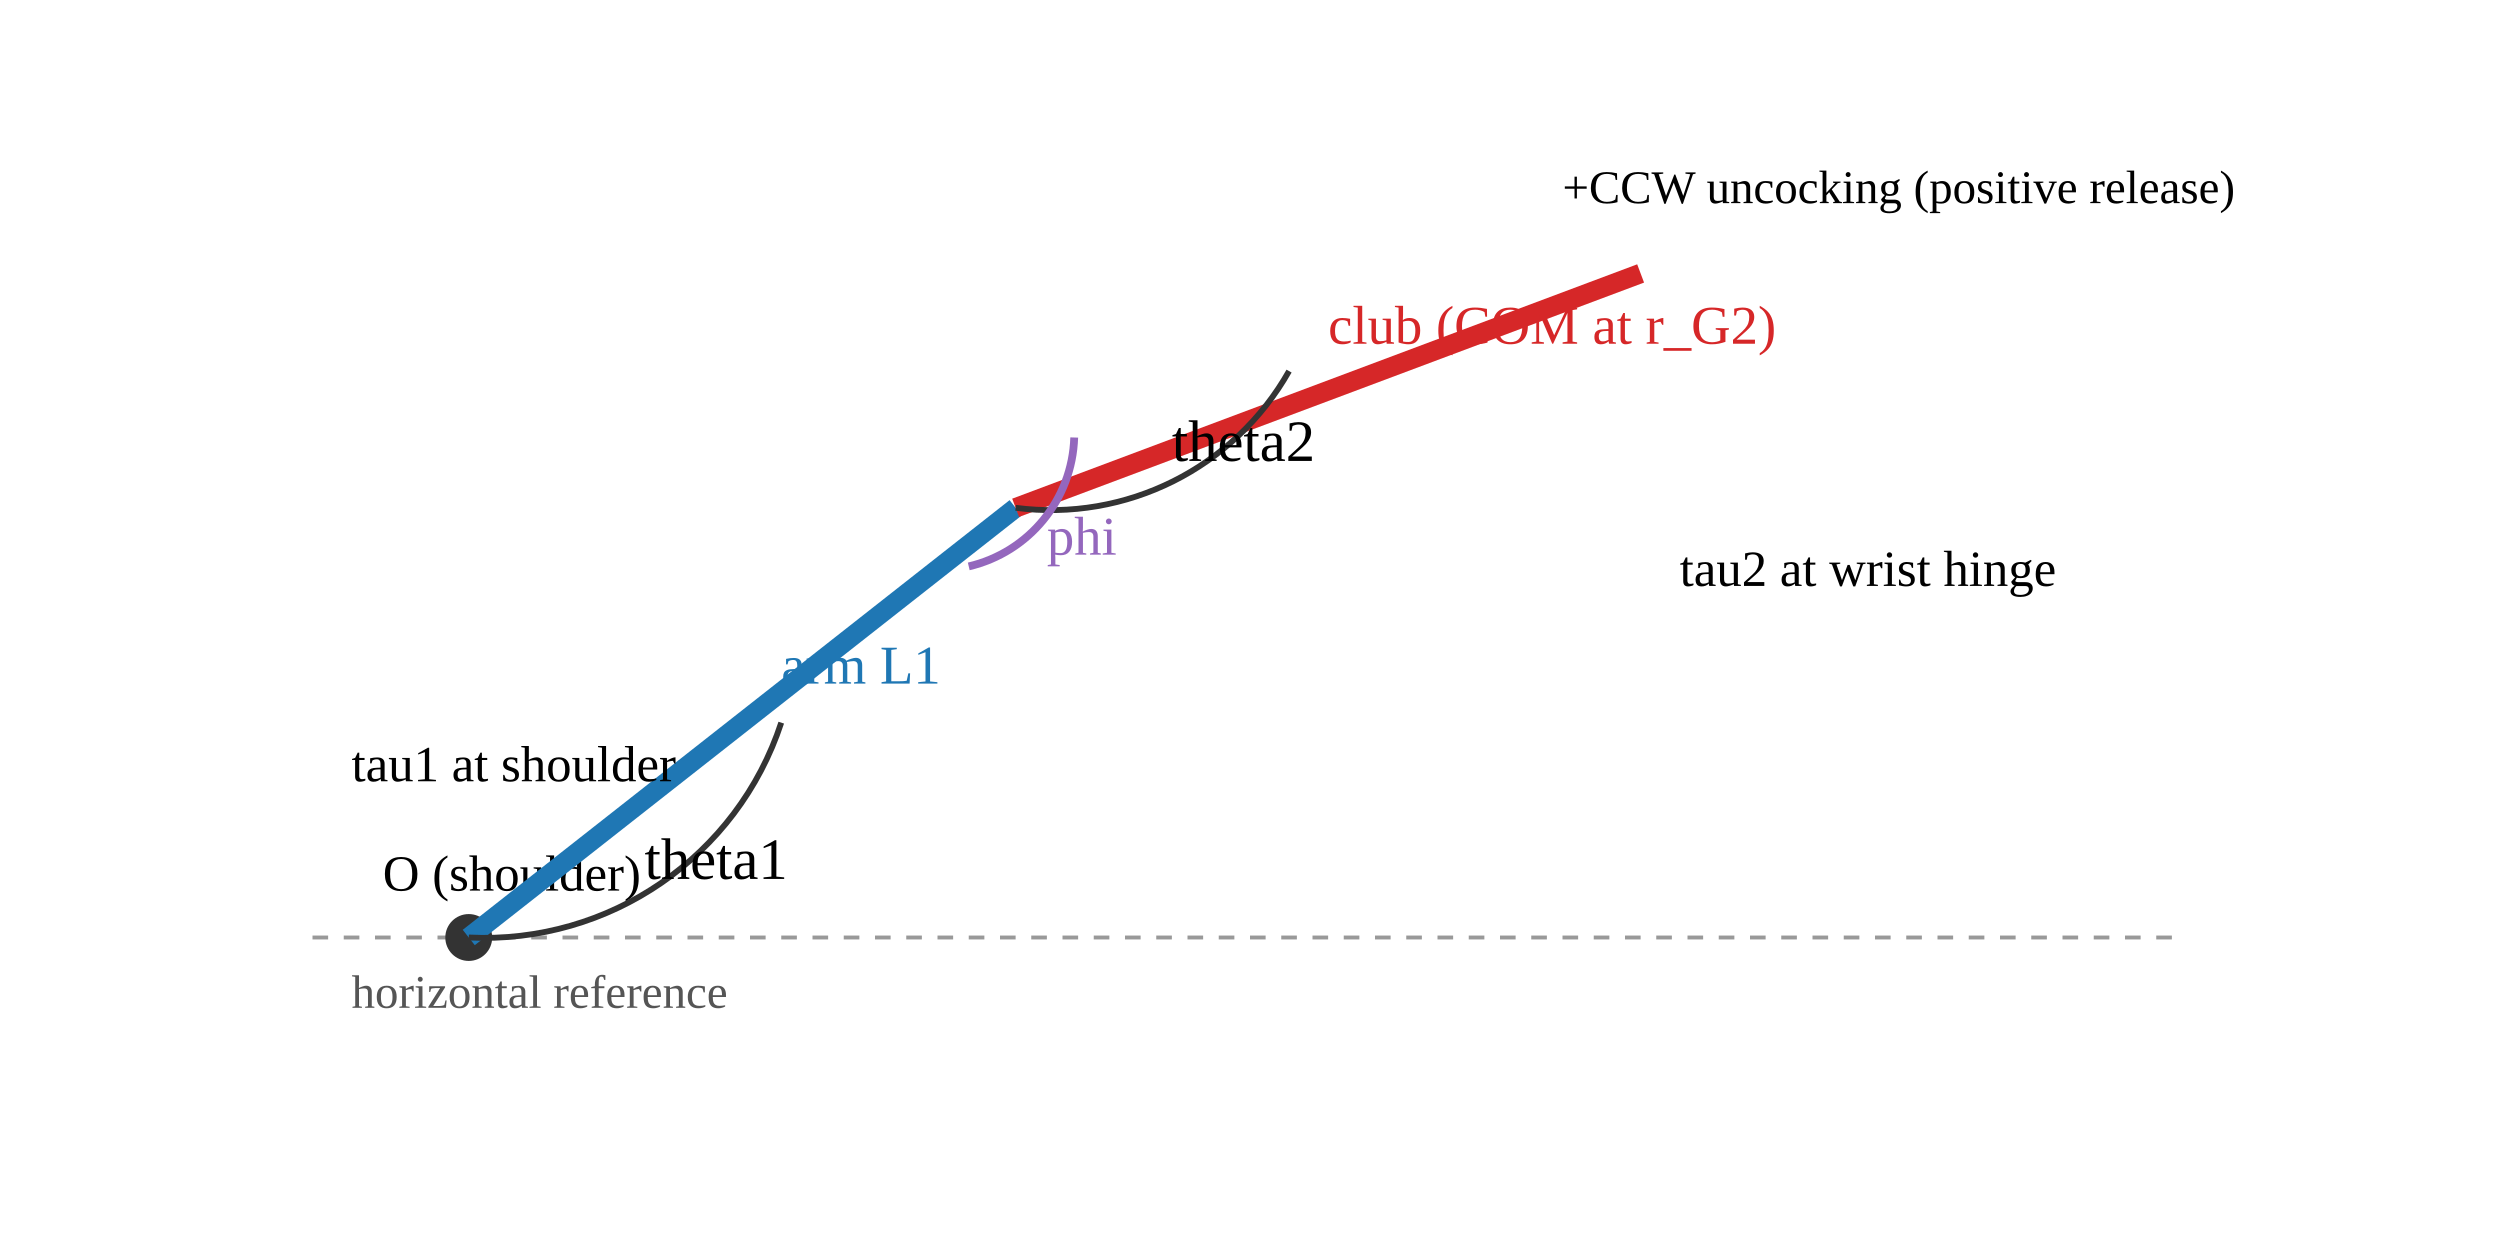
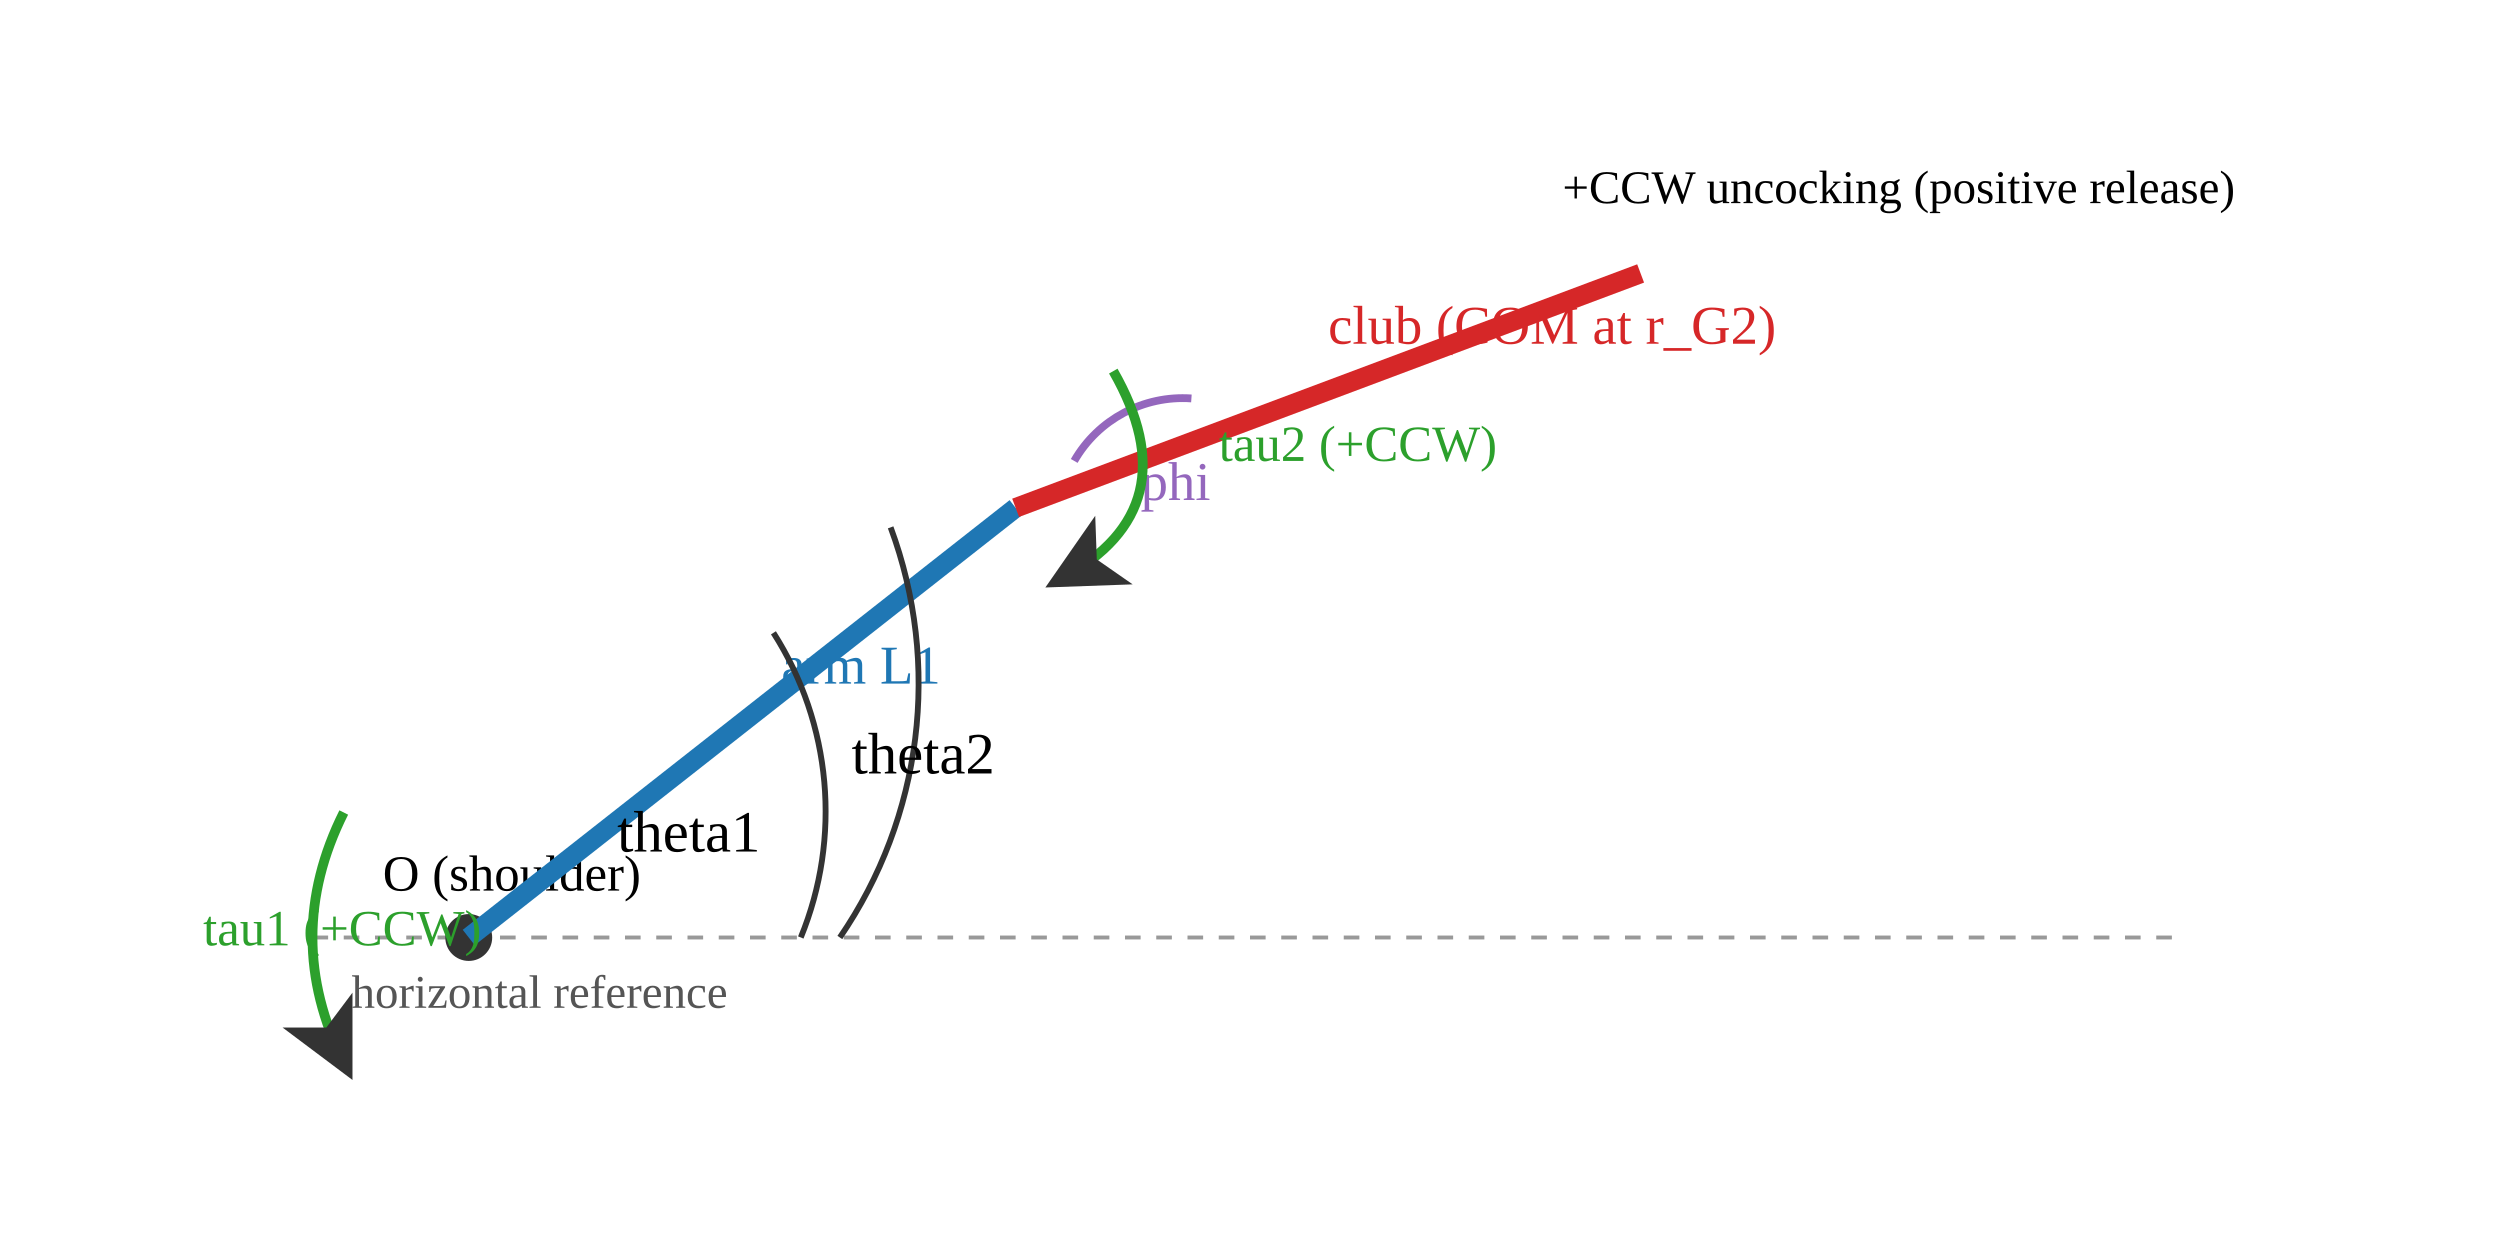
<svg xmlns="http://www.w3.org/2000/svg" width="640" height="320" viewBox="0 0 640 320" role="img">
+   <defs>
+     <marker id="arrow-ccw" markerWidth="8" markerHeight="8" refX="6" refY="4" orient="auto">
+       <path d="M0,0 L8,4 L0,8 L2,4 Z" fill="#333" />
+     </marker>
+   </defs>
  <line x1="80" y1="240" x2="560" y2="240" stroke="#999" stroke-width="1" stroke-dasharray="4 4" />
  <text x="90" y="258" font-size="12" fill="#555">horizontal reference</text>
  <circle cx="120" cy="240" r="6" fill="#333" />
  <text x="98" y="228" font-size="13">O (shoulder)</text>
  <line x1="120" y1="240" x2="260" y2="130" stroke="#1f77b4" stroke-width="5" />
  <text x="200" y="175" font-size="14" fill="#1f77b4">arm L1</text>
  <line x1="260" y1="130" x2="420" y2="70" stroke="#d62728" stroke-width="5" />
  <text x="340" y="88" font-size="14" fill="#d62728">club (COM at r_G2)</text>
-   <path d="M 120 240 A 80 80 0 0 0 200 185" fill="none" stroke="#333" stroke-width="1.5" />
-   <text x="165" y="225" font-size="15">theta1</text>
-   <path d="M 260 130 A 70 70 0 0 0 330 95" fill="none" stroke="#333" stroke-width="1.5" />
-   <text x="300" y="118" font-size="15">theta2</text>
-   <path d="M 248 145 A 35 35 0 0 0 275 112" fill="none" stroke="#9467bd" stroke-width="2" />
-   <text x="268" y="142" font-size="14" fill="#9467bd">phi</text>
+   <path id="theta1-arc-from-horizontal" d="M 205 240 A 85 85 0 0 0 198 162" fill="none" stroke="#333" stroke-width="1.5" />
+   <text x="158" y="218" font-size="15">theta1</text>
+   <path id="theta2-arc-from-horizontal" d="M 215 240 A 115 115 0 0 0 228 135" fill="none" stroke="#333" stroke-width="1.5" />
+   <text x="218" y="198" font-size="15">theta2</text>
+   <path id="phi-hinge-arc" d="M 275 118 A 32 32 0 0 1 305 102" fill="none" stroke="#9467bd" stroke-width="2" />
+   <text x="292" y="128" font-size="14" fill="#9467bd">phi</text>
+   <path id="tau1-arrow" d="M 88 208 Q 72 240 88 272" fill="none" stroke="#2ca02c" stroke-width="2.5" marker-end="url(#arrow-ccw)" />
+   <text x="52" y="242" font-size="13" fill="#2ca02c">tau1 (+CCW)</text>
+   <path id="tau2-arrow" d="M 285 95 Q 305 130 272 148" fill="none" stroke="#2ca02c" stroke-width="2.5" marker-end="url(#arrow-ccw)" />
+   <text x="312" y="118" font-size="13" fill="#2ca02c">tau2 (+CCW)</text>
  <text x="400" y="52" font-size="12">+CCW uncocking (positive release)</text>
-   <text x="430" y="150" font-size="13">tau2 at wrist hinge</text>
-   <text x="90" y="200" font-size="13">tau1 at shoulder</text>
</svg>
